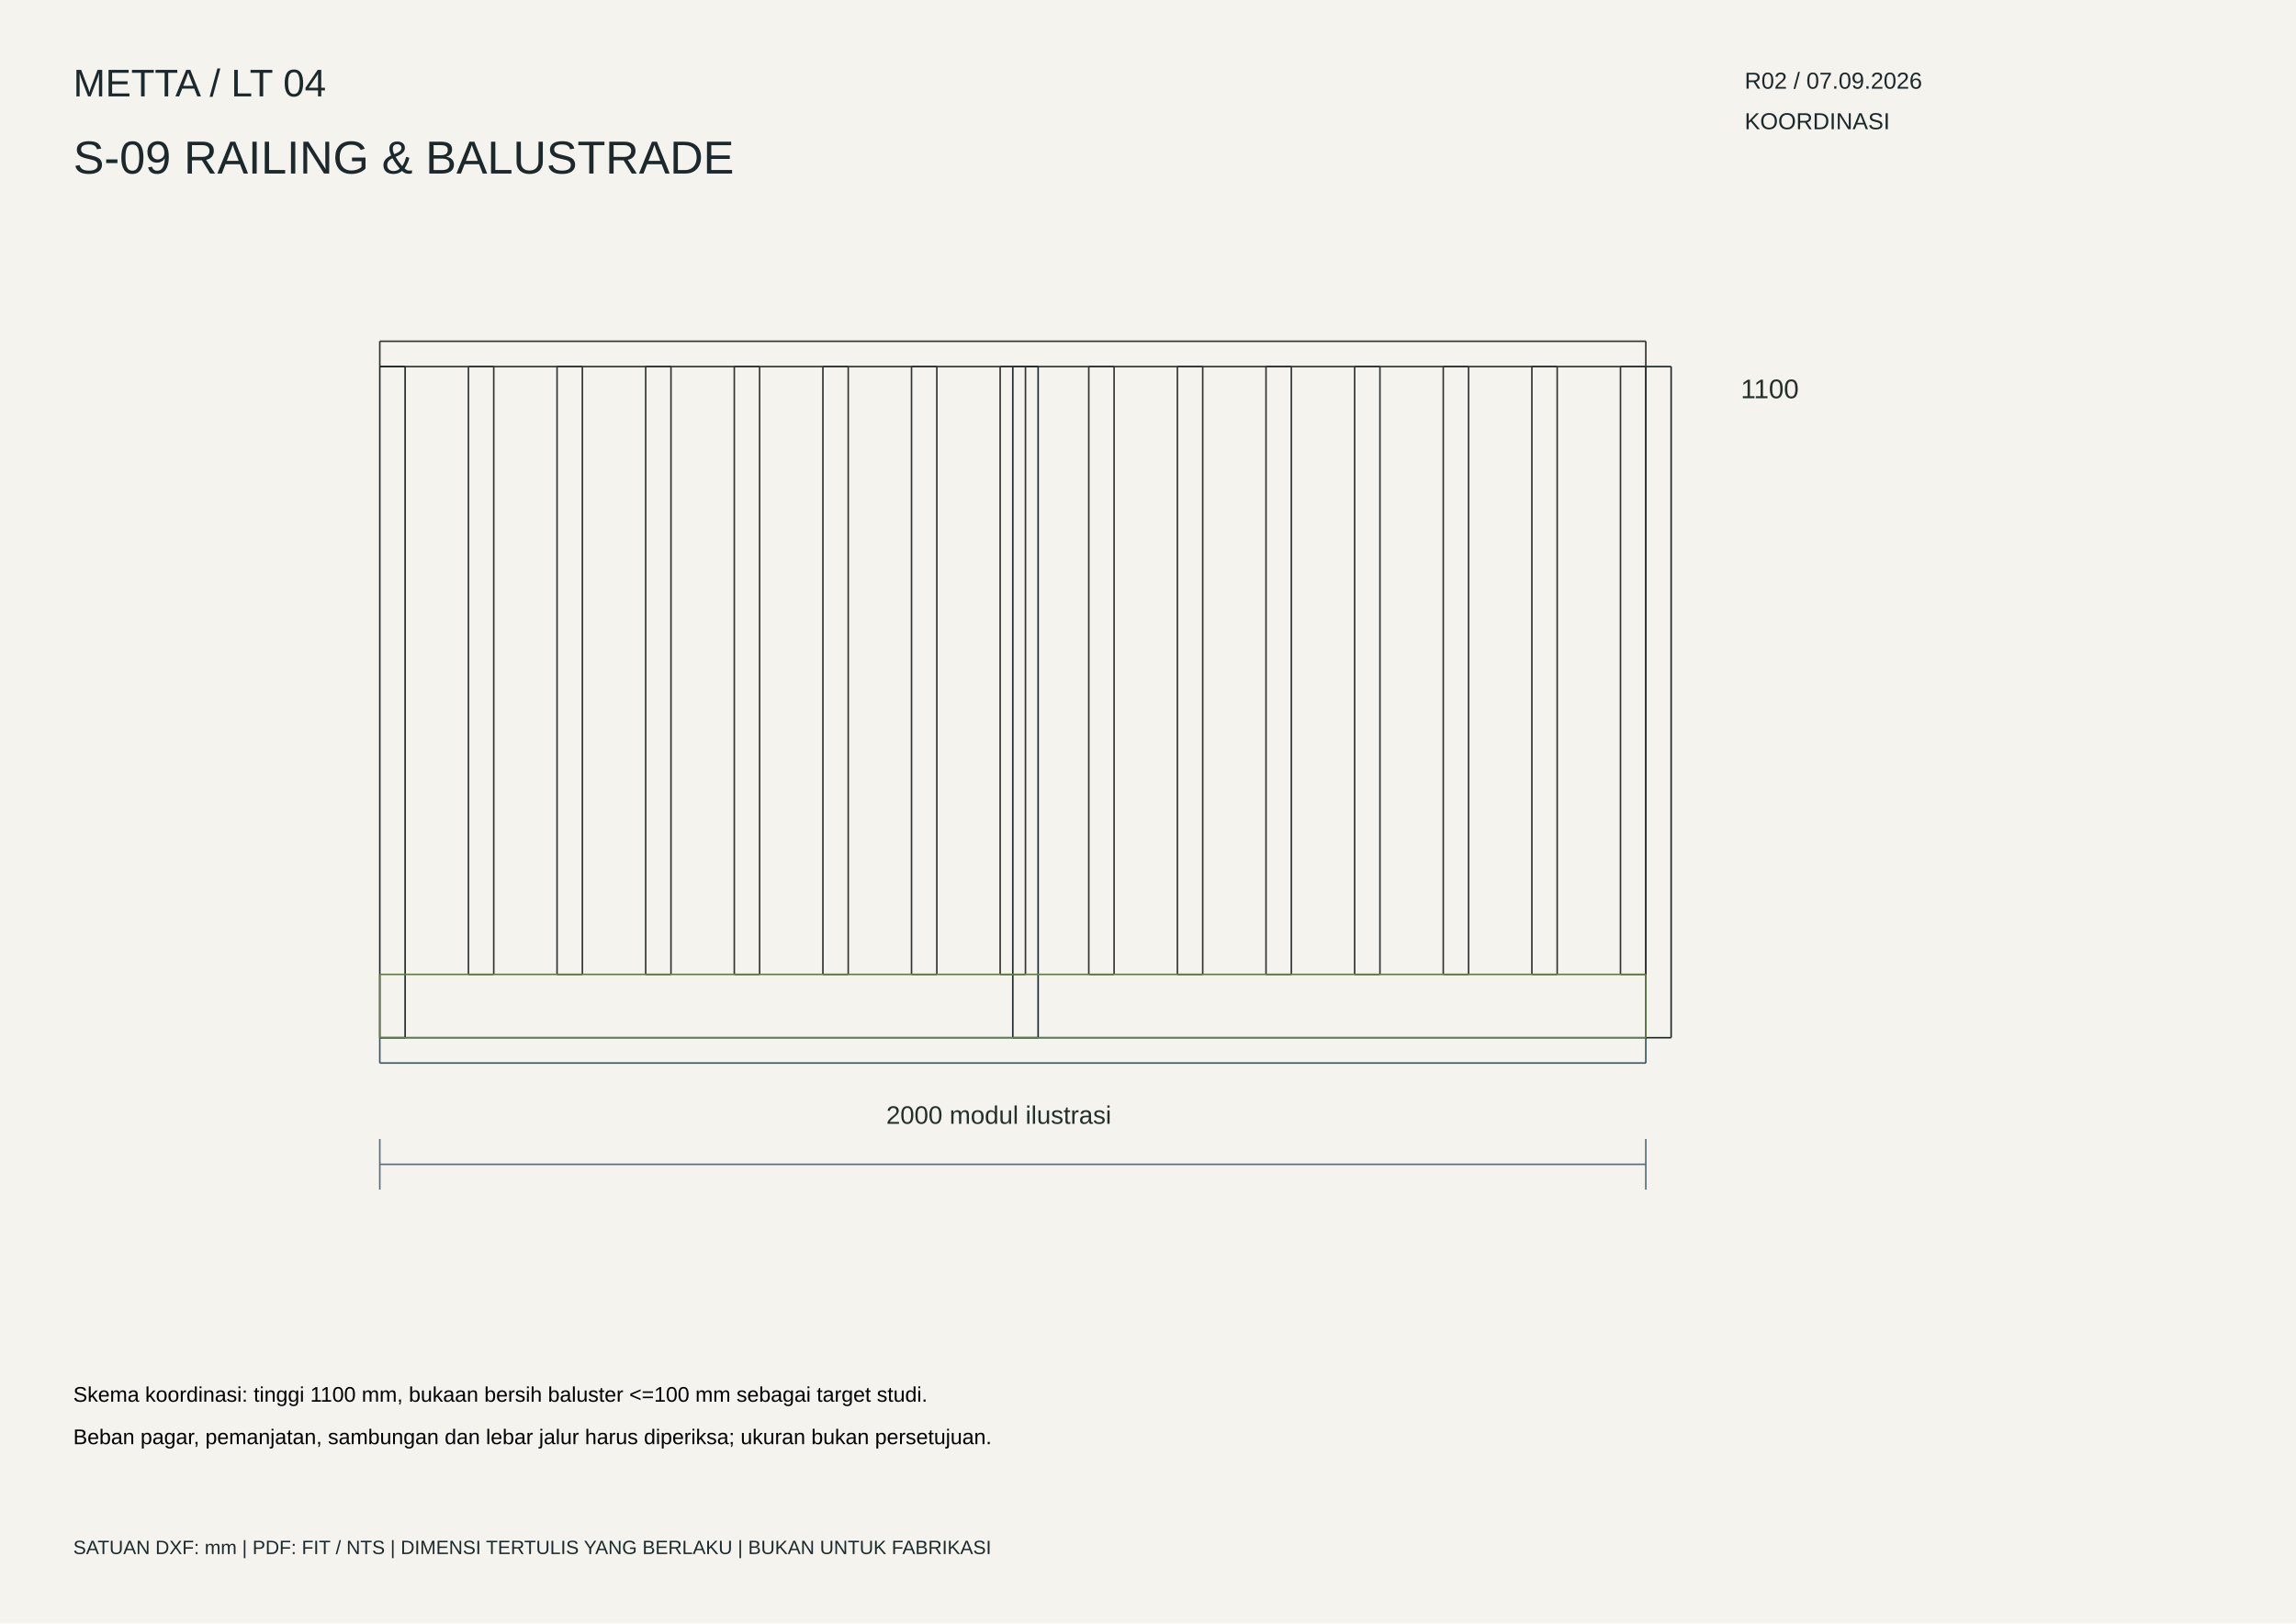
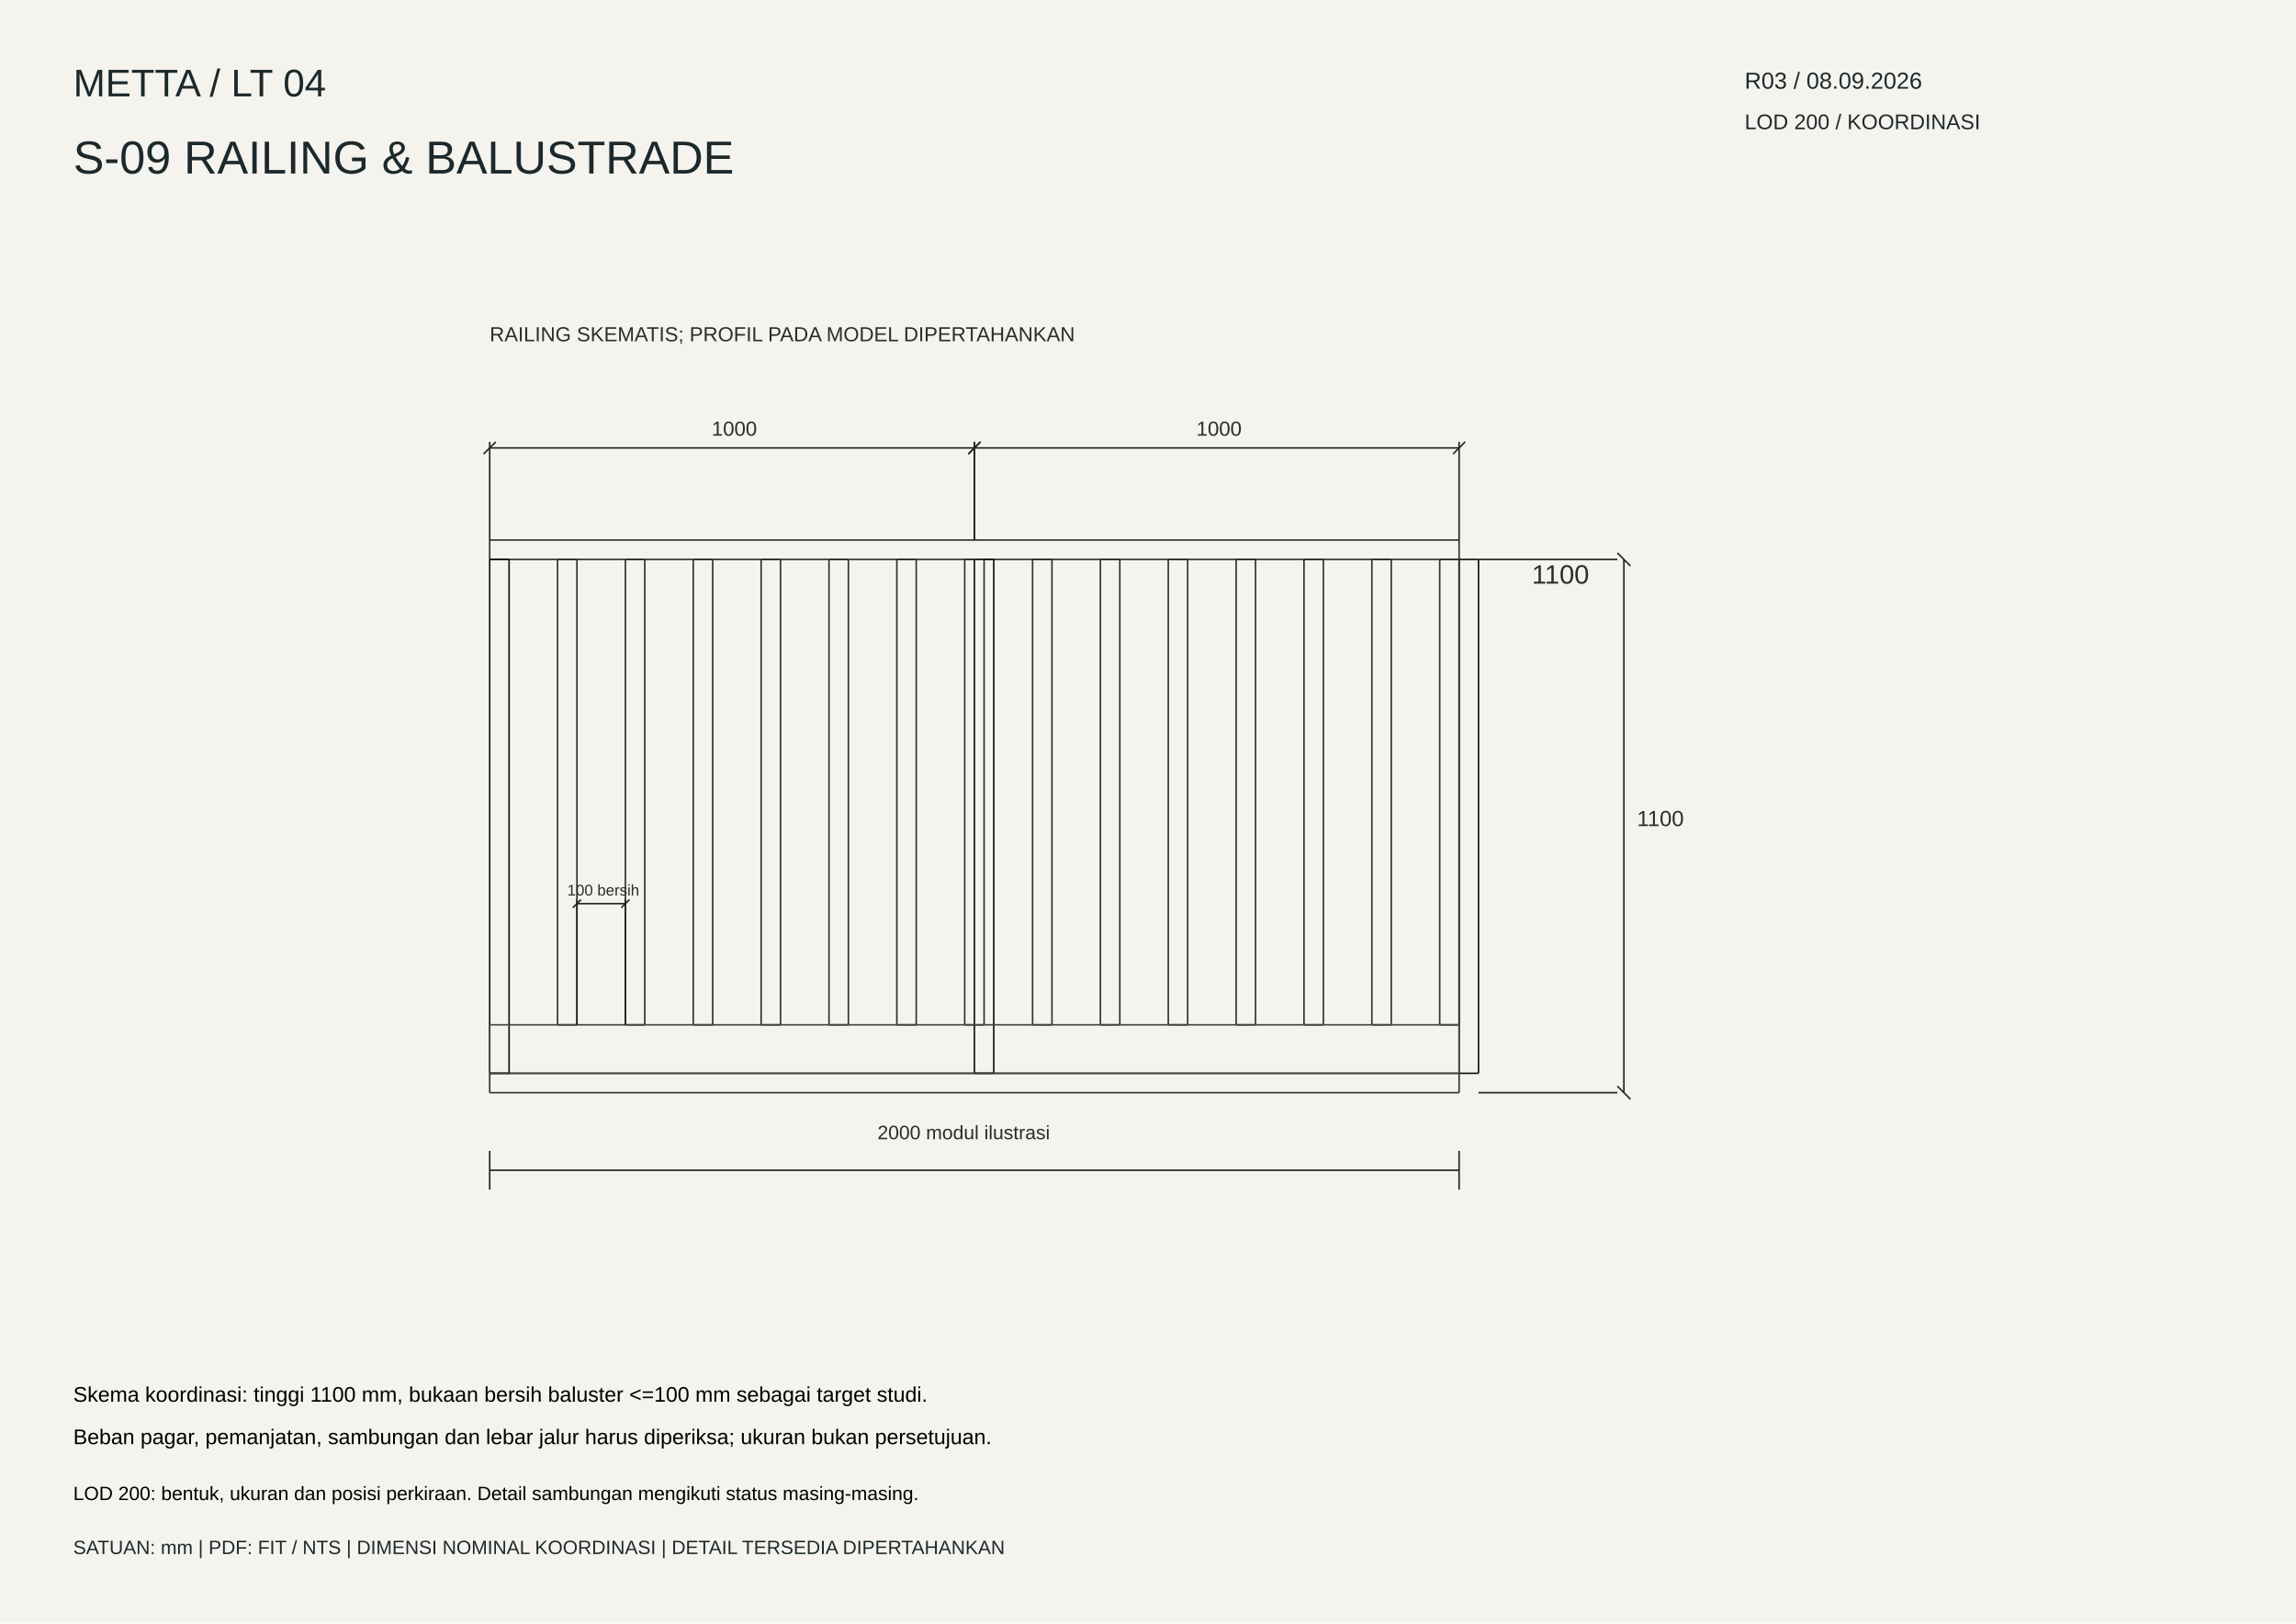
<svg xmlns="http://www.w3.org/2000/svg" viewBox="0 0 1191 842" role="img" aria-label="Railing &amp; balustrade">
  <rect width="1191" height="842" fill="#f5f3ed" />
-   <path d="M197.01,551.33L853.73,551.33" stroke="#31596b" fill="none" stroke-width=".8" />
-   <path d="M853.73,551.33L853.73,538.19" stroke="#31596b" fill="none" stroke-width=".8" />
-   <path d="M853.73,538.19L197.01,538.19" stroke="#31596b" fill="none" stroke-width=".8" />
-   <path d="M197.01,538.19L197.01,551.33" stroke="#31596b" fill="none" stroke-width=".8" />
-   <path d="M197.01,190.13L853.73,190.13" stroke="#303330" fill="none" stroke-width=".8" />
-   <path d="M853.73,190.13L853.73,177.00" stroke="#303330" fill="none" stroke-width=".8" />
-   <path d="M853.73,177.00L197.01,177.00" stroke="#303330" fill="none" stroke-width=".8" />
-   <path d="M197.01,177.00L197.01,190.13" stroke="#303330" fill="none" stroke-width=".8" />
-   <path d="M197.01,538.19L210.15,538.19" stroke="#1c292c" fill="none" stroke-width=".8" />
-   <path d="M210.15,538.19L210.15,190.13" stroke="#1c292c" fill="none" stroke-width=".8" />
-   <path d="M210.15,190.13L197.01,190.13" stroke="#1c292c" fill="none" stroke-width=".8" />
-   <path d="M197.01,190.13L197.01,538.19" stroke="#1c292c" fill="none" stroke-width=".8" />
-   <path d="M525.37,538.19L538.51,538.19" stroke="#1c292c" fill="none" stroke-width=".8" />
-   <path d="M538.51,538.19L538.51,190.13" stroke="#1c292c" fill="none" stroke-width=".8" />
-   <path d="M538.51,190.13L525.37,190.13" stroke="#1c292c" fill="none" stroke-width=".8" />
-   <path d="M525.37,190.13L525.37,538.19" stroke="#1c292c" fill="none" stroke-width=".8" />
-   <path d="M853.73,538.19L866.87,538.19" stroke="#1c292c" fill="none" stroke-width=".8" />
-   <path d="M866.87,538.19L866.87,190.13" stroke="#1c292c" fill="none" stroke-width=".8" />
-   <path d="M866.87,190.13L853.73,190.13" stroke="#1c292c" fill="none" stroke-width=".8" />
-   <path d="M853.73,190.13L853.73,538.19" stroke="#1c292c" fill="none" stroke-width=".8" />
-   <path d="M242.99,505.36L256.12,505.36" stroke="#303330" fill="none" stroke-width=".8" />
-   <path d="M256.12,505.36L256.12,190.13" stroke="#303330" fill="none" stroke-width=".8" />
-   <path d="M256.12,190.13L242.99,190.13" stroke="#303330" fill="none" stroke-width=".8" />
-   <path d="M242.99,190.13L242.99,505.36" stroke="#303330" fill="none" stroke-width=".8" />
-   <path d="M288.96,505.36L302.09,505.36" stroke="#303330" fill="none" stroke-width=".8" />
-   <path d="M302.09,505.36L302.09,190.13" stroke="#303330" fill="none" stroke-width=".8" />
-   <path d="M302.09,190.13L288.96,190.13" stroke="#303330" fill="none" stroke-width=".8" />
-   <path d="M288.96,190.13L288.96,505.36" stroke="#303330" fill="none" stroke-width=".8" />
-   <path d="M334.93,505.36L348.06,505.36" stroke="#303330" fill="none" stroke-width=".8" />
-   <path d="M348.06,505.36L348.06,190.13" stroke="#303330" fill="none" stroke-width=".8" />
-   <path d="M348.06,190.13L334.93,190.13" stroke="#303330" fill="none" stroke-width=".8" />
-   <path d="M334.93,190.13L334.93,505.36" stroke="#303330" fill="none" stroke-width=".8" />
-   <path d="M380.90,505.36L394.03,505.36" stroke="#303330" fill="none" stroke-width=".8" />
-   <path d="M394.03,505.36L394.03,190.13" stroke="#303330" fill="none" stroke-width=".8" />
-   <path d="M394.03,190.13L380.90,190.13" stroke="#303330" fill="none" stroke-width=".8" />
-   <path d="M380.90,190.13L380.90,505.36" stroke="#303330" fill="none" stroke-width=".8" />
-   <path d="M426.87,505.36L440.00,505.36" stroke="#303330" fill="none" stroke-width=".8" />
-   <path d="M440.00,505.36L440.00,190.13" stroke="#303330" fill="none" stroke-width=".8" />
-   <path d="M440.00,190.13L426.87,190.13" stroke="#303330" fill="none" stroke-width=".8" />
-   <path d="M426.87,190.13L426.87,505.36" stroke="#303330" fill="none" stroke-width=".8" />
-   <path d="M472.84,505.36L485.97,505.36" stroke="#303330" fill="none" stroke-width=".8" />
-   <path d="M485.97,505.36L485.97,190.13" stroke="#303330" fill="none" stroke-width=".8" />
-   <path d="M485.97,190.13L472.84,190.13" stroke="#303330" fill="none" stroke-width=".8" />
-   <path d="M472.84,190.13L472.84,505.36" stroke="#303330" fill="none" stroke-width=".8" />
-   <path d="M518.81,505.36L531.94,505.36" stroke="#303330" fill="none" stroke-width=".8" />
-   <path d="M531.94,505.36L531.94,190.13" stroke="#303330" fill="none" stroke-width=".8" />
-   <path d="M531.94,190.13L518.81,190.13" stroke="#303330" fill="none" stroke-width=".8" />
-   <path d="M518.81,190.13L518.81,505.36" stroke="#303330" fill="none" stroke-width=".8" />
-   <path d="M564.78,505.36L577.91,505.36" stroke="#303330" fill="none" stroke-width=".8" />
-   <path d="M577.91,505.36L577.91,190.13" stroke="#303330" fill="none" stroke-width=".8" />
-   <path d="M577.91,190.13L564.78,190.13" stroke="#303330" fill="none" stroke-width=".8" />
-   <path d="M564.78,190.13L564.78,505.36" stroke="#303330" fill="none" stroke-width=".8" />
-   <path d="M610.75,505.36L623.88,505.36" stroke="#303330" fill="none" stroke-width=".8" />
-   <path d="M623.88,505.36L623.88,190.13" stroke="#303330" fill="none" stroke-width=".8" />
-   <path d="M623.88,190.13L610.75,190.13" stroke="#303330" fill="none" stroke-width=".8" />
-   <path d="M610.75,190.13L610.75,505.36" stroke="#303330" fill="none" stroke-width=".8" />
-   <path d="M656.72,505.36L669.85,505.36" stroke="#303330" fill="none" stroke-width=".8" />
-   <path d="M669.85,505.36L669.85,190.13" stroke="#303330" fill="none" stroke-width=".8" />
-   <path d="M669.85,190.13L656.72,190.13" stroke="#303330" fill="none" stroke-width=".8" />
-   <path d="M656.72,190.13L656.72,505.36" stroke="#303330" fill="none" stroke-width=".8" />
-   <path d="M702.69,505.36L715.82,505.36" stroke="#303330" fill="none" stroke-width=".8" />
-   <path d="M715.82,505.36L715.82,190.13" stroke="#303330" fill="none" stroke-width=".8" />
-   <path d="M715.82,190.13L702.69,190.13" stroke="#303330" fill="none" stroke-width=".8" />
-   <path d="M702.69,190.13L702.69,505.36" stroke="#303330" fill="none" stroke-width=".8" />
-   <path d="M748.66,505.36L761.79,505.36" stroke="#303330" fill="none" stroke-width=".8" />
-   <path d="M761.79,505.36L761.79,190.13" stroke="#303330" fill="none" stroke-width=".8" />
-   <path d="M761.79,190.13L748.66,190.13" stroke="#303330" fill="none" stroke-width=".8" />
-   <path d="M748.66,190.13L748.66,505.36" stroke="#303330" fill="none" stroke-width=".8" />
-   <path d="M794.63,505.36L807.76,505.36" stroke="#303330" fill="none" stroke-width=".8" />
-   <path d="M807.76,505.36L807.76,190.13" stroke="#303330" fill="none" stroke-width=".8" />
-   <path d="M807.76,190.13L794.63,190.13" stroke="#303330" fill="none" stroke-width=".8" />
-   <path d="M794.63,190.13L794.63,505.36" stroke="#303330" fill="none" stroke-width=".8" />
-   <path d="M840.60,505.36L853.73,505.36" stroke="#303330" fill="none" stroke-width=".8" />
-   <path d="M853.73,505.36L853.73,190.13" stroke="#303330" fill="none" stroke-width=".8" />
-   <path d="M853.73,190.13L840.60,190.13" stroke="#303330" fill="none" stroke-width=".8" />
-   <path d="M840.60,190.13L840.60,505.36" stroke="#303330" fill="none" stroke-width=".8" />
-   <path d="M197.01,538.19L853.73,538.19" stroke="#657f45" fill="none" stroke-width=".8" />
-   <path d="M853.73,538.19L853.73,505.36" stroke="#657f45" fill="none" stroke-width=".8" />
-   <path d="M853.73,505.36L197.01,505.36" stroke="#657f45" fill="none" stroke-width=".8" />
-   <path d="M197.01,505.36L197.01,538.19" stroke="#657f45" fill="none" stroke-width=".8" />
-   <path d="M197.01,603.87L853.73,603.87" stroke="#526e80" fill="none" stroke-width=".8" />
-   <path d="M197.01,617.00L197.01,590.73" stroke="#526e80" fill="none" stroke-width=".8" />
-   <path d="M853.73,617.00L853.73,590.73" stroke="#526e80" fill="none" stroke-width=".8" />
-   <text x="459.70" y="582.85" font-family="Arial" font-size="13.13" fill="#26302b">2000 modul ilustrasi</text>
-   <text x="902.99" y="206.55" font-family="Arial" font-size="14.00" fill="#26302b">1100</text>
+   <path d="M254.02,566.71L756.88,566.71" stroke="#333333" fill="none" stroke-width=".8" />
+   <path d="M756.88,566.71L756.88,556.66" stroke="#333333" fill="none" stroke-width=".8" />
+   <path d="M756.88,556.66L254.02,556.66" stroke="#333333" fill="none" stroke-width=".8" />
+   <path d="M254.02,556.66L254.02,566.71" stroke="#333333" fill="none" stroke-width=".8" />
+   <path d="M254.02,290.14L756.88,290.14" stroke="#303030" fill="none" stroke-width=".8" />
+   <path d="M756.88,290.14L756.88,280.09" stroke="#303030" fill="none" stroke-width=".8" />
+   <path d="M756.88,280.09L254.02,280.09" stroke="#303030" fill="none" stroke-width=".8" />
+   <path d="M254.02,280.09L254.02,290.14" stroke="#303030" fill="none" stroke-width=".8" />
+   <path d="M254.02,556.66L264.08,556.66" stroke="#111111" fill="none" stroke-width=".8" />
+   <path d="M264.08,556.66L264.08,290.14" stroke="#111111" fill="none" stroke-width=".8" />
+   <path d="M264.08,290.14L254.02,290.14" stroke="#111111" fill="none" stroke-width=".8" />
+   <path d="M254.02,290.14L254.02,556.66" stroke="#111111" fill="none" stroke-width=".8" />
+   <path d="M505.45,556.66L515.50,556.66" stroke="#111111" fill="none" stroke-width=".8" />
+   <path d="M515.50,556.66L515.50,290.14" stroke="#111111" fill="none" stroke-width=".8" />
+   <path d="M515.50,290.14L505.45,290.14" stroke="#111111" fill="none" stroke-width=".8" />
+   <path d="M505.45,290.14L505.45,556.66" stroke="#111111" fill="none" stroke-width=".8" />
+   <path d="M756.88,556.66L766.93,556.66" stroke="#111111" fill="none" stroke-width=".8" />
+   <path d="M766.93,556.66L766.93,290.14" stroke="#111111" fill="none" stroke-width=".8" />
+   <path d="M766.93,290.14L756.88,290.14" stroke="#111111" fill="none" stroke-width=".8" />
+   <path d="M756.88,290.14L756.88,556.66" stroke="#111111" fill="none" stroke-width=".8" />
+   <path d="M289.22,531.51L299.28,531.51" stroke="#303030" fill="none" stroke-width=".8" />
+   <path d="M299.28,531.51L299.28,290.14" stroke="#303030" fill="none" stroke-width=".8" />
+   <path d="M299.28,290.14L289.22,290.14" stroke="#303030" fill="none" stroke-width=".8" />
+   <path d="M289.22,290.14L289.22,531.51" stroke="#303030" fill="none" stroke-width=".8" />
+   <path d="M324.42,531.51L334.48,531.51" stroke="#303030" fill="none" stroke-width=".8" />
+   <path d="M334.48,531.51L334.48,290.14" stroke="#303030" fill="none" stroke-width=".8" />
+   <path d="M334.48,290.14L324.42,290.14" stroke="#303030" fill="none" stroke-width=".8" />
+   <path d="M324.42,290.14L324.42,531.51" stroke="#303030" fill="none" stroke-width=".8" />
+   <path d="M359.62,531.51L369.68,531.51" stroke="#303030" fill="none" stroke-width=".8" />
+   <path d="M369.68,531.51L369.68,290.14" stroke="#303030" fill="none" stroke-width=".8" />
+   <path d="M369.68,290.14L359.62,290.14" stroke="#303030" fill="none" stroke-width=".8" />
+   <path d="M359.62,290.14L359.62,531.51" stroke="#303030" fill="none" stroke-width=".8" />
+   <path d="M394.82,531.51L404.88,531.51" stroke="#303030" fill="none" stroke-width=".8" />
+   <path d="M404.88,531.51L404.88,290.14" stroke="#303030" fill="none" stroke-width=".8" />
+   <path d="M404.88,290.14L394.82,290.14" stroke="#303030" fill="none" stroke-width=".8" />
+   <path d="M394.82,290.14L394.82,531.51" stroke="#303030" fill="none" stroke-width=".8" />
+   <path d="M430.02,531.51L440.08,531.51" stroke="#303030" fill="none" stroke-width=".8" />
+   <path d="M440.08,531.51L440.08,290.14" stroke="#303030" fill="none" stroke-width=".8" />
+   <path d="M440.08,290.14L430.02,290.14" stroke="#303030" fill="none" stroke-width=".8" />
+   <path d="M430.02,290.14L430.02,531.51" stroke="#303030" fill="none" stroke-width=".8" />
+   <path d="M465.22,531.51L475.28,531.51" stroke="#303030" fill="none" stroke-width=".8" />
+   <path d="M475.28,531.51L475.28,290.14" stroke="#303030" fill="none" stroke-width=".8" />
+   <path d="M475.28,290.14L465.22,290.14" stroke="#303030" fill="none" stroke-width=".8" />
+   <path d="M465.22,290.14L465.22,531.51" stroke="#303030" fill="none" stroke-width=".8" />
+   <path d="M500.42,531.51L510.48,531.51" stroke="#303030" fill="none" stroke-width=".8" />
+   <path d="M510.48,531.51L510.48,290.14" stroke="#303030" fill="none" stroke-width=".8" />
+   <path d="M510.48,290.14L500.42,290.14" stroke="#303030" fill="none" stroke-width=".8" />
+   <path d="M500.42,290.14L500.42,531.51" stroke="#303030" fill="none" stroke-width=".8" />
+   <path d="M535.62,531.51L545.68,531.51" stroke="#303030" fill="none" stroke-width=".8" />
+   <path d="M545.68,531.51L545.68,290.14" stroke="#303030" fill="none" stroke-width=".8" />
+   <path d="M545.68,290.14L535.62,290.14" stroke="#303030" fill="none" stroke-width=".8" />
+   <path d="M535.62,290.14L535.62,531.51" stroke="#303030" fill="none" stroke-width=".8" />
+   <path d="M570.82,531.51L580.88,531.51" stroke="#303030" fill="none" stroke-width=".8" />
+   <path d="M580.88,531.51L580.88,290.14" stroke="#303030" fill="none" stroke-width=".8" />
+   <path d="M580.88,290.14L570.82,290.14" stroke="#303030" fill="none" stroke-width=".8" />
+   <path d="M570.82,290.14L570.82,531.51" stroke="#303030" fill="none" stroke-width=".8" />
+   <path d="M606.02,531.51L616.08,531.51" stroke="#303030" fill="none" stroke-width=".8" />
+   <path d="M616.08,531.51L616.08,290.14" stroke="#303030" fill="none" stroke-width=".8" />
+   <path d="M616.08,290.14L606.02,290.14" stroke="#303030" fill="none" stroke-width=".8" />
+   <path d="M606.02,290.14L606.02,531.51" stroke="#303030" fill="none" stroke-width=".8" />
+   <path d="M641.22,531.51L651.28,531.51" stroke="#303030" fill="none" stroke-width=".8" />
+   <path d="M651.28,531.51L651.28,290.14" stroke="#303030" fill="none" stroke-width=".8" />
+   <path d="M651.28,290.14L641.22,290.14" stroke="#303030" fill="none" stroke-width=".8" />
+   <path d="M641.22,290.14L641.22,531.51" stroke="#303030" fill="none" stroke-width=".8" />
+   <path d="M676.42,531.51L686.48,531.51" stroke="#303030" fill="none" stroke-width=".8" />
+   <path d="M686.48,531.51L686.48,290.14" stroke="#303030" fill="none" stroke-width=".8" />
+   <path d="M686.48,290.14L676.42,290.14" stroke="#303030" fill="none" stroke-width=".8" />
+   <path d="M676.42,290.14L676.42,531.51" stroke="#303030" fill="none" stroke-width=".8" />
+   <path d="M711.62,531.51L721.68,531.51" stroke="#303030" fill="none" stroke-width=".8" />
+   <path d="M721.68,531.51L721.68,290.14" stroke="#303030" fill="none" stroke-width=".8" />
+   <path d="M721.68,290.14L711.62,290.14" stroke="#303030" fill="none" stroke-width=".8" />
+   <path d="M711.62,290.14L711.62,531.51" stroke="#303030" fill="none" stroke-width=".8" />
+   <path d="M746.82,531.51L756.88,531.51" stroke="#303030" fill="none" stroke-width=".8" />
+   <path d="M756.88,531.51L756.88,290.14" stroke="#303030" fill="none" stroke-width=".8" />
+   <path d="M756.88,290.14L746.82,290.14" stroke="#303030" fill="none" stroke-width=".8" />
+   <path d="M746.82,290.14L746.82,531.51" stroke="#303030" fill="none" stroke-width=".8" />
+   <path d="M254.02,556.66L756.88,556.66" stroke="#444444" fill="none" stroke-width=".8" />
+   <path d="M756.88,556.66L756.88,531.51" stroke="#444444" fill="none" stroke-width=".8" />
+   <path d="M756.88,531.51L254.02,531.51" stroke="#444444" fill="none" stroke-width=".8" />
+   <path d="M254.02,531.51L254.02,556.66" stroke="#444444" fill="none" stroke-width=".8" />
+   <path d="M254.02,606.94L756.88,606.94" stroke="#222222" fill="none" stroke-width=".8" />
+   <path d="M254.02,617.00L254.02,596.89" stroke="#222222" fill="none" stroke-width=".8" />
+   <path d="M756.88,617.00L756.88,596.89" stroke="#222222" fill="none" stroke-width=".8" />
+   <path d="M254.02,232.31L505.45,232.31" stroke="#222222" fill="none" stroke-width=".8" />
+   <path d="M254.02,280.09L254.02,229.15" stroke="#222222" fill="none" stroke-width=".8" />
+   <path d="M250.85,235.48L257.19,229.15" stroke="#222222" fill="none" stroke-width=".8" />
+   <path d="M505.45,280.09L505.45,229.15" stroke="#222222" fill="none" stroke-width=".8" />
+   <path d="M502.28,235.48L508.61,229.15" stroke="#222222" fill="none" stroke-width=".8" />
+   <path d="M505.45,232.31L756.88,232.31" stroke="#222222" fill="none" stroke-width=".8" />
+   <path d="M505.45,280.09L505.45,229.15" stroke="#222222" fill="none" stroke-width=".8" />
+   <path d="M502.28,235.48L508.61,229.15" stroke="#222222" fill="none" stroke-width=".8" />
+   <path d="M756.88,280.09L756.88,229.15" stroke="#222222" fill="none" stroke-width=".8" />
+   <path d="M753.71,235.48L760.04,229.15" stroke="#222222" fill="none" stroke-width=".8" />
+   <path d="M842.36,566.71L842.36,290.14" stroke="#222222" fill="none" stroke-width=".8" />
+   <path d="M766.93,566.71L838.97,566.71" stroke="#222222" fill="none" stroke-width=".8" />
+   <path d="M845.76,570.11L838.97,563.32" stroke="#222222" fill="none" stroke-width=".8" />
+   <path d="M766.93,290.14L838.97,290.14" stroke="#222222" fill="none" stroke-width=".8" />
+   <path d="M845.76,293.54L838.97,286.75" stroke="#222222" fill="none" stroke-width=".8" />
+   <path d="M299.28,468.66L324.42,468.66" stroke="#222222" fill="none" stroke-width=".8" />
+   <path d="M299.28,531.51L299.28,466.55" stroke="#222222" fill="none" stroke-width=".8" />
+   <path d="M297.16,470.77L301.39,466.55" stroke="#222222" fill="none" stroke-width=".8" />
+   <path d="M324.42,531.51L324.42,466.55" stroke="#222222" fill="none" stroke-width=".8" />
+   <path d="M322.31,470.77L326.53,466.55" stroke="#222222" fill="none" stroke-width=".8" />
+   <text x="455.16" y="590.85" font-family="Arial" font-size="10.06" fill="#26302b">2000 modul ilustrasi</text>
+   <text x="794.59" y="302.71" font-family="Arial" font-size="13.83" fill="#26302b">1100</text>
+   <text x="369.17" y="225.98" font-family="Arial" font-size="10.56" fill="#26302b">1000</text>
+   <text x="620.60" y="225.98" font-family="Arial" font-size="10.56" fill="#26302b">1000</text>
+   <text x="849.15" y="428.43" font-family="Arial" font-size="11.31" fill="#26302b">1100</text>
+   <text x="294.25" y="464.43" font-family="Arial" font-size="8.00" fill="#26302b">100 bersih</text>
+   <text x="254.02" y="177.00" font-family="Arial" font-size="10.56" fill="#26302b">RAILING SKEMATIS; PROFIL PADA MODEL DIPERTAHANKAN</text>
  <text x="38" y="50" font-family="Arial" font-size="20" fill="#1c292c">METTA / LT 04</text>
  <text x="38" y="90" font-family="Arial" font-size="24" fill="#1c292c">S-09   RAILING &amp; BALUSTRADE</text>
-   <text x="905" y="46" font-family="Arial" font-size="12" fill="#1c292c">R02 / 07.09.2026</text>
-   <text x="905" y="67" font-family="Arial" font-size="12" fill="#1c292c">KOORDINASI</text>
-   <text x="38" y="806" font-family="Arial" font-size="10" fill="#1c292c">SATUAN DXF: mm | PDF: FIT / NTS | DIMENSI TERTULIS YANG BERLAKU | BUKAN UNTUK FABRIKASI</text>
+   <text x="905" y="46" font-family="Arial" font-size="12" fill="#1c292c">R03 / 08.09.2026</text>
+   <text x="905" y="67" font-family="Arial" font-size="11" fill="#1c292c">LOD 200 / KOORDINASI</text>
+   <text x="38" y="806" font-family="Arial" font-size="10" fill="#1c292c">SATUAN: mm | PDF: FIT / NTS | DIMENSI NOMINAL KOORDINASI | DETAIL TERSEDIA DIPERTAHANKAN</text>
  <text x="38" y="727" font-family="Arial" font-size="11">Skema koordinasi: tinggi 1100 mm, bukaan bersih baluster &lt;=100 mm sebagai target studi.</text>
  <text x="38" y="749" font-family="Arial" font-size="11">Beban pagar, pemanjatan, sambungan dan lebar jalur harus diperiksa; ukuran bukan persetujuan.</text>
+   <text x="38" y="778" font-family="Arial" font-size="10">LOD 200: bentuk, ukuran dan posisi perkiraan. Detail sambungan mengikuti status masing-masing.</text>
</svg>
